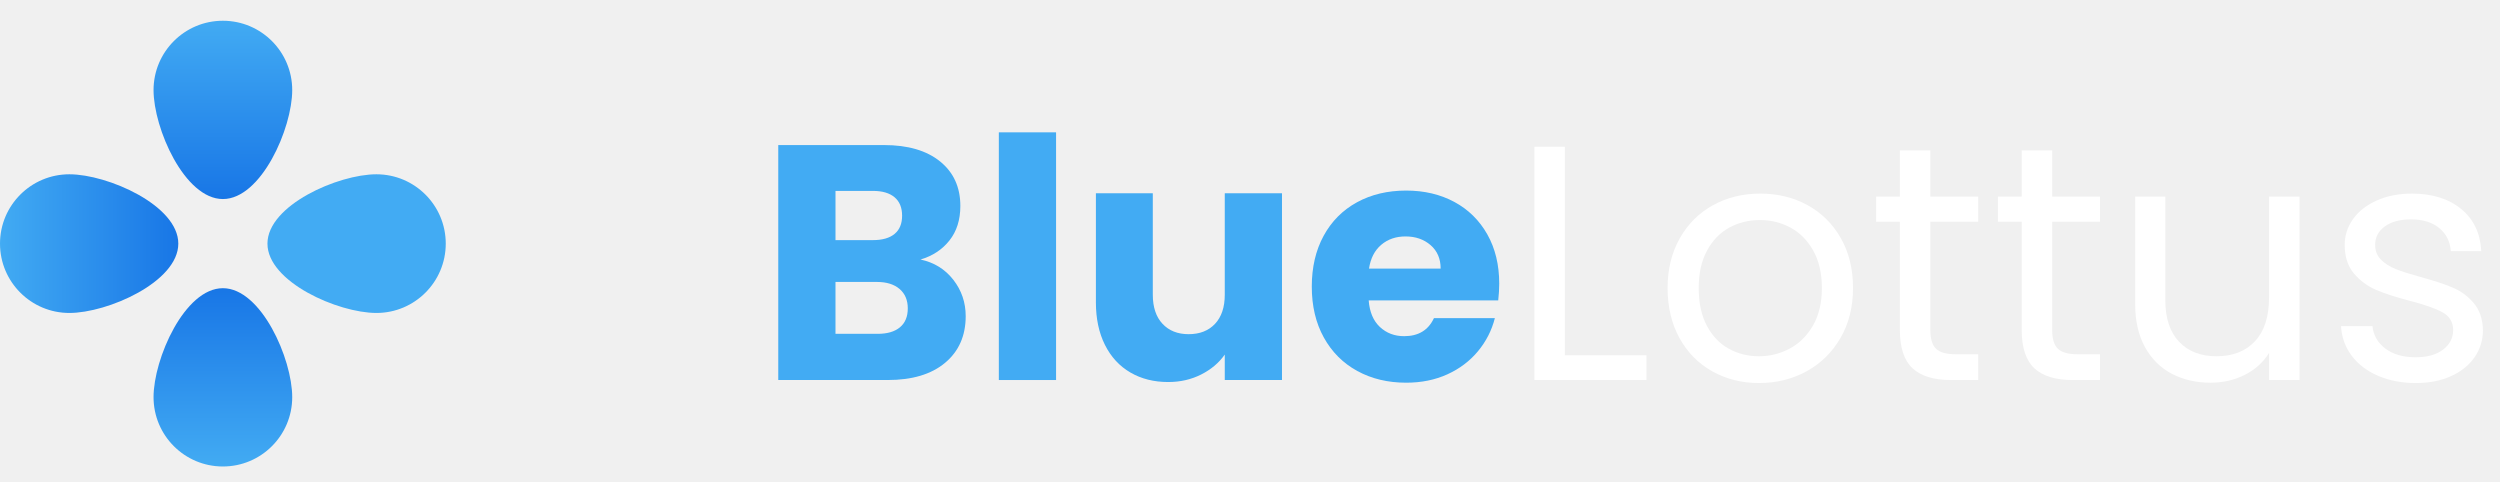
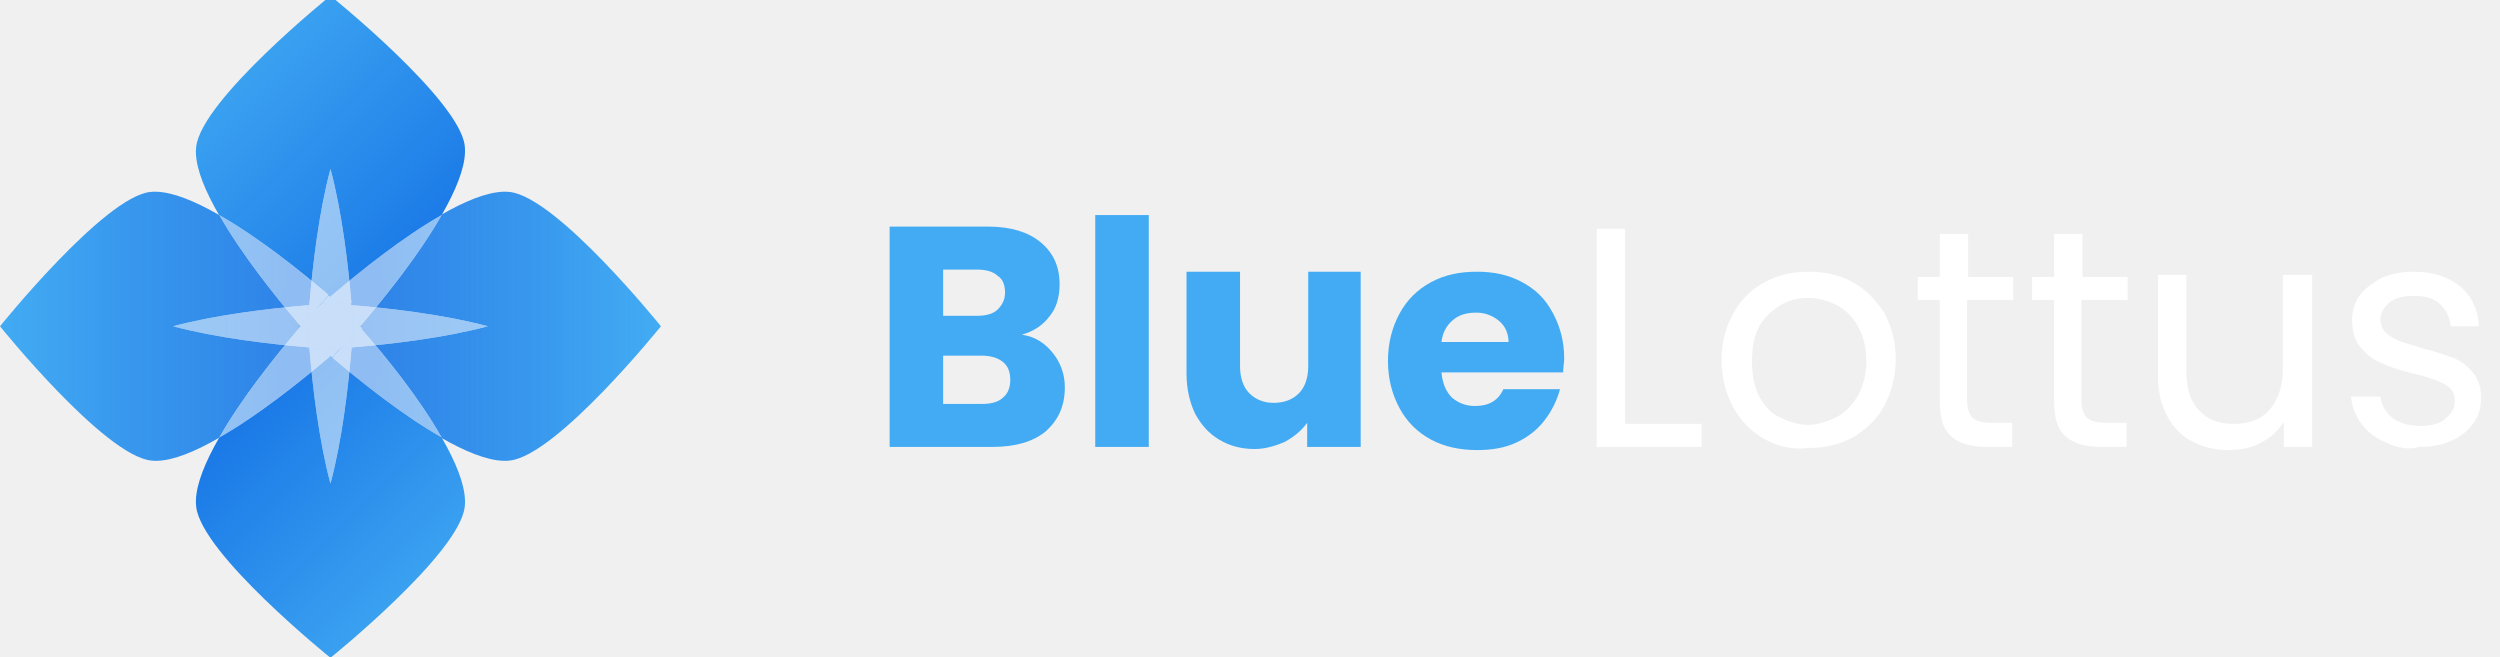
- <svg xmlns="http://www.w3.org/2000/svg" version="1.1" id="Layer_1" x="0px" y="0px" viewBox="0 0 325 62.588" style="enable-background:new 0 0 325 62.588;" xml:space="preserve">
+ <svg xmlns="http://www.w3.org/2000/svg" version="1.1" id="Layer_1" x="0px" y="0px" viewBox="0 0 238.3 62.6" style="enable-background:new 0 0 238.3 62.6;" xml:space="preserve">
  <style type="text/css">
- 	.st0{fill:url(#SVGID_1_);}
- 	.st1{fill:#42ABF3;}
- 	.st2{fill:url(#SVGID_2_);}
- 	.st3{fill:url(#SVGID_3_);}
- 	.st4{fill:#FFFFFF;}
+ 	.st0{fill:#42ABF3;}
+ 	.st1{fill:#FFFFFF;}
+ 	.st2{fill:url(#SVGID_1_);}
+ 	.st3{fill:url(#SVGID_2_);}
+ 	.st4{fill:url(#SVGID_3_);}
+ 	.st5{fill:url(#SVGID_4_);}
+ 	.st6{opacity:0.51;}
</style>
-   <linearGradient id="SVGID_1_" gradientUnits="userSpaceOnUse" x1="0" y1="31.671" x2="23.18" y2="31.671">
+   <g>
+     <path class="st0" d="M100.4,33.7c0.7,0.9,1.1,2,1.1,3.2c0,1.8-0.6,3.1-1.8,4.2c-1.2,1-2.9,1.5-5.1,1.5h-9.8v-21h9.4   c2.1,0,3.8,0.5,5,1.5c1.2,1,1.8,2.3,1.8,4c0,1.2-0.3,2.3-1,3.1c-0.6,0.8-1.5,1.4-2.6,1.7C98.7,32.1,99.6,32.7,100.4,33.7z    M89.9,30.1h3.3c0.8,0,1.5-0.2,1.9-0.6c0.4-0.4,0.7-0.9,0.7-1.6c0-0.7-0.2-1.3-0.7-1.6c-0.4-0.4-1.1-0.6-1.9-0.6h-3.3V30.1z    M95.6,37.9c0.5-0.4,0.7-1,0.7-1.7c0-0.7-0.2-1.3-0.7-1.7c-0.5-0.4-1.2-0.6-2-0.6h-3.7v4.6h3.8C94.5,38.5,95.2,38.3,95.6,37.9z" />
+     <path class="st0" d="M109.5,20.5v22.1h-5.1V20.5H109.5z" />
+     <path class="st0" d="M129.7,25.9v16.7h-5.1v-2.3c-0.5,0.7-1.2,1.3-2.1,1.8c-0.9,0.4-1.9,0.7-2.9,0.7c-1.3,0-2.4-0.3-3.4-0.9   s-1.7-1.4-2.3-2.5c-0.5-1.1-0.8-2.3-0.8-3.8v-9.7h5.1v9c0,1.1,0.3,2,0.9,2.6c0.6,0.6,1.4,0.9,2.3,0.9c1,0,1.8-0.3,2.4-0.9   c0.6-0.6,0.9-1.5,0.9-2.6v-9H129.7z" />
+     <path class="st0" d="M149,35.5h-11.6c0.1,1,0.4,1.8,1,2.4c0.6,0.5,1.3,0.8,2.2,0.8c1.3,0,2.2-0.5,2.7-1.6h5.4   c-0.3,1.1-0.8,2.1-1.5,3c-0.7,0.9-1.6,1.6-2.7,2.1c-1.1,0.5-2.3,0.7-3.7,0.7c-1.6,0-3.1-0.3-4.4-1c-1.3-0.7-2.3-1.7-3-3   s-1.1-2.8-1.1-4.5s0.4-3.2,1.1-4.5c0.7-1.3,1.7-2.3,3-3c1.3-0.7,2.7-1,4.4-1c1.6,0,3,0.3,4.3,1c1.3,0.7,2.2,1.6,2.9,2.9   s1.1,2.7,1.1,4.4C149.1,34.5,149,35,149,35.5z M143.8,32.7c0-0.9-0.3-1.6-0.9-2.1c-0.6-0.5-1.3-0.8-2.2-0.8c-0.9,0-1.6,0.2-2.2,0.7   c-0.6,0.5-1,1.2-1.1,2.1H143.8z" />
+     <path class="st1" d="M154.9,40.4h7.3v2.2h-10V21.8h2.7V40.4z" />
+     <path class="st1" d="M168.1,41.8c-1.2-0.7-2.2-1.7-2.9-3c-0.7-1.3-1.1-2.8-1.1-4.5c0-1.7,0.4-3.1,1.1-4.4s1.7-2.3,3-3   c1.3-0.7,2.7-1,4.2-1s3,0.3,4.2,1c1.3,0.7,2.2,1.7,3,2.9c0.7,1.3,1.1,2.8,1.1,4.4s-0.4,3.2-1.1,4.5c-0.7,1.3-1.8,2.3-3,3   c-1.3,0.7-2.7,1-4.2,1C170.7,42.9,169.3,42.5,168.1,41.8z M175,39.8c0.9-0.5,1.5-1.1,2.1-2.1c0.5-0.9,0.8-2,0.8-3.3   s-0.3-2.4-0.8-3.3c-0.5-0.9-1.2-1.6-2-2s-1.7-0.7-2.7-0.7c-1,0-1.9,0.2-2.7,0.7s-1.5,1.1-2,2c-0.5,0.9-0.7,2-0.7,3.3   c0,1.3,0.2,2.5,0.7,3.4s1.1,1.6,2,2c0.8,0.4,1.7,0.7,2.7,0.7C173.2,40.5,174.1,40.2,175,39.8z" />
+     <path class="st1" d="M187.5,28.5v9.6c0,0.8,0.2,1.4,0.5,1.7c0.3,0.3,0.9,0.5,1.8,0.5h2v2.3h-2.4c-1.5,0-2.6-0.3-3.4-1   c-0.8-0.7-1.1-1.8-1.1-3.4v-9.6h-2.1v-2.2h2.1v-4.1h2.7v4.1h4.3v2.2H187.5z" />
+     <path class="st1" d="M198.4,28.5v9.6c0,0.8,0.2,1.4,0.5,1.7c0.3,0.3,0.9,0.5,1.8,0.5h2v2.3h-2.4c-1.5,0-2.6-0.3-3.4-1   c-0.8-0.7-1.1-1.8-1.1-3.4v-9.6h-2.1v-2.2h2.1v-4.1h2.7v4.1h4.3v2.2H198.4z" />
+     <path class="st1" d="M220.4,26.2v16.4h-2.7v-2.4c-0.5,0.8-1.2,1.5-2.2,2c-0.9,0.5-1.9,0.7-3.1,0.7c-1.3,0-2.4-0.3-3.4-0.8   c-1-0.5-1.8-1.3-2.4-2.4c-0.6-1.1-0.9-2.3-0.9-3.9v-9.6h2.7v9.2c0,1.6,0.4,2.9,1.2,3.7c0.8,0.9,1.9,1.3,3.3,1.3   c1.5,0,2.6-0.4,3.4-1.3c0.8-0.9,1.3-2.2,1.3-3.9v-9H220.4z" />
+     <path class="st1" d="M227.5,42.2c-1-0.4-1.8-1-2.4-1.8s-0.9-1.6-1-2.6h2.8c0.1,0.8,0.5,1.5,1.1,2s1.6,0.8,2.7,0.8   c1,0,1.9-0.2,2.4-0.7c0.6-0.5,0.9-1,0.9-1.7c0-0.7-0.3-1.2-1-1.6c-0.6-0.3-1.6-0.7-3-1c-1.2-0.3-2.2-0.6-3-1   c-0.8-0.3-1.4-0.8-2-1.5c-0.5-0.6-0.8-1.5-0.8-2.6c0-0.8,0.2-1.6,0.7-2.3c0.5-0.7,1.2-1.2,2.1-1.7c0.9-0.4,2-0.6,3.1-0.6   c1.8,0,3.3,0.5,4.4,1.4c1.1,0.9,1.7,2.2,1.8,3.8h-2.7c-0.1-0.9-0.4-1.5-1-2.1s-1.5-0.8-2.5-0.8c-1,0-1.8,0.2-2.3,0.6   s-0.9,1-0.9,1.6c0,0.5,0.2,1,0.5,1.3c0.3,0.3,0.8,0.6,1.3,0.8c0.5,0.2,1.3,0.4,2.2,0.7c1.2,0.3,2.1,0.6,2.9,0.9s1.4,0.8,1.9,1.4   c0.5,0.6,0.8,1.4,0.8,2.4c0,0.9-0.2,1.7-0.7,2.4c-0.5,0.7-1.2,1.3-2.1,1.7c-0.9,0.4-1.9,0.6-3.1,0.6   C229.6,42.9,228.5,42.7,227.5,42.2z" />
+   </g>
+   <linearGradient id="SVGID_1_" gradientUnits="userSpaceOnUse" x1="44.361" y1="58.664" x2="23.024" y2="37.327" gradientTransform="matrix(1 0 0 1 4.378979e-02 -0.1057)">
    <stop offset="0" style="stop-color:#42ABF3" />
    <stop offset="1" style="stop-color:#1876E6" />
  </linearGradient>
-   <path class="st0" d="M23.18,31.671c0,4.978-9.187,9.014-14.165,9.014S0,36.649,0,31.671  s4.036-9.014,9.014-9.014S23.18,26.692,23.18,31.671z" />
-   <path class="st1" d="M34.769,31.671c0,4.978,9.187,9.014,14.165,9.014  s9.014-4.036,9.014-9.014s-4.036-9.014-9.014-9.014S34.769,26.692,34.769,31.671z" />
-   <linearGradient id="SVGID_2_" gradientUnits="userSpaceOnUse" x1="-226.863" y1="-1000.416" x2="-203.683" y2="-1000.416" gradientTransform="matrix(0 1 -1 0 -971.4412 229.5588)">
+   <path class="st2" d="M31.5,28c0,0-13.5,14.3-12.8,20.3c0.5,4.5,12.8,14.4,12.8,14.4s12.3-9.9,12.8-14.4C45,42.3,31.5,28,31.5,28z" />
+   <linearGradient id="SVGID_2_" gradientUnits="userSpaceOnUse" x1="18.175" y1="3.402" x2="40.928" y2="26.155" gradientTransform="matrix(1 0 0 1 4.378979e-02 -0.1057)">
    <stop offset="0" style="stop-color:#42ABF3" />
    <stop offset="1" style="stop-color:#1876E6" />
  </linearGradient>
-   <path class="st2" d="M28.975,25.876c-4.978,0-9.014-9.187-9.014-14.165  s4.036-9.014,9.014-9.014s9.014,4.036,9.014,9.014S33.953,25.876,28.975,25.876z" />
-   <linearGradient id="SVGID_3_" gradientUnits="userSpaceOnUse" x1="-1015.086" y1="-1000.416" x2="-991.907" y2="-1000.416" gradientTransform="matrix(4.489700e-11 -1 -1 -4.489700e-11 -971.4412 -954.4412)">
+   <path class="st3" d="M31.5,34.2c0,0,13.5-14.3,12.8-20.3C43.8,9.5,31.5-0.4,31.5-0.4S19.2,9.5,18.7,14C18,19.9,31.5,34.2,31.5,34.2z  " />
+   <linearGradient id="SVGID_3_" gradientUnits="userSpaceOnUse" x1="-4.378979e-02" y1="31.208" x2="28.337" y2="31.208" gradientTransform="matrix(1 0 0 1 4.378979e-02 -0.1057)">
    <stop offset="0" style="stop-color:#42ABF3" />
-     <stop offset="1" style="stop-color:#1876E6" />
+     <stop offset="1" style="stop-color:#1876E6;stop-opacity:0.9" />
  </linearGradient>
-   <path class="st3" d="M28.975,37.465c-4.978,0-9.014,9.187-9.014,14.165  s4.036,9.014,9.014,9.014s9.014-4.036,9.014-9.014S33.953,37.465,28.975,37.465z" />
-   <g>
-     <path class="st1" d="M123.931,36.371c1.073,1.378,1.61,2.952,1.61,4.722   c0,2.553-0.892,4.576-2.676,6.069c-1.784,1.495-4.271,2.241-7.462,2.241h-14.229   V18.858h13.75c3.104,0,5.533,0.711,7.289,2.132   c1.754,1.421,2.632,3.35,2.632,5.787c0,1.799-0.472,3.292-1.414,4.481   c-0.943,1.19-2.197,2.017-3.764,2.48   C121.436,34.116,122.857,34.994,123.931,36.371z M108.614,31.215h4.873   c1.219,0,2.154-0.268,2.807-0.805c0.653-0.537,0.979-1.327,0.979-2.372   s-0.326-1.842-0.979-2.393c-0.653-0.551-1.588-0.827-2.807-0.827h-4.873V31.215z    M116.99,42.55c0.681-0.565,1.022-1.385,1.022-2.458s-0.355-1.915-1.066-2.524   c-0.711-0.609-1.69-0.914-2.937-0.914h-5.396v6.744h5.482   C115.344,43.399,116.308,43.116,116.99,42.55z" />
-     <path class="st1" d="M137.289,17.204v32.199h-7.441V17.204H137.289z" />
-     <path class="st1" d="M166.659,25.123v24.28H159.219v-3.307   c-0.754,1.073-1.777,1.936-3.067,2.589c-1.291,0.652-2.72,0.979-4.286,0.979   c-1.857,0-3.496-0.413-4.917-1.24c-1.421-0.826-2.523-2.022-3.307-3.589   c-0.783-1.567-1.175-3.409-1.175-5.526V25.123h7.397v13.185   c0,1.625,0.42,2.887,1.262,3.785c0.841,0.9,1.973,1.35,3.394,1.35   c1.45,0,2.596-0.449,3.438-1.35c0.841-0.898,1.262-2.16,1.262-3.785V25.123   H166.659z" />
-     <path class="st1" d="M194.769,39.048h-16.84c0.116,1.508,0.602,2.662,1.458,3.459   c0.855,0.798,1.907,1.196,3.154,1.196c1.856,0,3.147-0.783,3.873-2.35h7.919   c-0.406,1.596-1.139,3.031-2.197,4.308c-1.06,1.277-2.387,2.277-3.981,3.003   c-1.596,0.725-3.38,1.087-5.352,1.087c-2.379,0-4.497-0.507-6.354-1.522   c-1.856-1.015-3.307-2.465-4.351-4.352c-1.045-1.885-1.566-4.09-1.566-6.614   c0-2.523,0.515-4.728,1.544-6.614c1.029-1.885,2.473-3.335,4.33-4.352   c1.855-1.015,3.988-1.523,6.396-1.523c2.35,0,4.438,0.494,6.266,1.479   c1.827,0.987,3.256,2.394,4.286,4.221c1.029,1.828,1.545,3.96,1.545,6.396   C194.899,37.568,194.855,38.294,194.769,39.048z M187.284,34.914   c0-1.276-0.436-2.291-1.306-3.046c-0.87-0.754-1.958-1.131-3.263-1.131   c-1.248,0-2.3,0.363-3.155,1.088c-0.855,0.726-1.386,1.755-1.588,3.089H187.284   z" />
-     <path class="st4" d="M203.428,46.184h10.616v3.22h-14.576v-30.328h3.96V46.184z" />
-     <path class="st4" d="M222.595,48.273c-1.812-1.016-3.234-2.459-4.264-4.33   c-1.03-1.871-1.545-4.039-1.545-6.505c0-2.437,0.529-4.591,1.588-6.462   s2.502-3.307,4.33-4.308c1.827-1.001,3.872-1.501,6.135-1.501   s4.308,0.5,6.136,1.501c1.827,1.001,3.271,2.43,4.329,4.286   s1.589,4.018,1.589,6.483c0,2.466-0.544,4.634-1.632,6.505   s-2.561,3.314-4.417,4.33s-3.916,1.522-6.179,1.522   C226.431,49.795,224.407,49.288,222.595,48.273z M232.668,45.314   c1.247-0.667,2.256-1.668,3.024-3.003c0.769-1.334,1.153-2.959,1.153-4.873   c0-1.915-0.378-3.539-1.132-4.874c-0.755-1.334-1.74-2.328-2.959-2.98   c-1.218-0.653-2.538-0.979-3.959-0.979c-1.451,0-2.778,0.326-3.981,0.979   c-1.204,0.652-2.169,1.646-2.894,2.98c-0.726,1.334-1.088,2.959-1.088,4.874   c0,1.943,0.354,3.583,1.065,4.917s1.661,2.328,2.851,2.98   s2.494,0.979,3.916,0.979C230.086,46.314,231.421,45.981,232.668,45.314z" />
-     <path class="st4" d="M250.943,28.822v14.054c0,1.161,0.246,1.98,0.739,2.459   S253.031,46.053,254.25,46.053h2.915v3.351h-3.567c-2.205,0-3.858-0.507-4.961-1.522   s-1.653-2.684-1.653-5.005V28.822h-3.09v-3.263h3.09v-6.005h3.96v6.005h6.222   v3.263H250.943z" />
-     <path class="st4" d="M266.782,28.822v14.054c0,1.161,0.246,1.98,0.739,2.459   s1.349,0.718,2.567,0.718h2.915v3.351h-3.567c-2.205,0-3.858-0.507-4.961-1.522   s-1.653-2.684-1.653-5.005V28.822h-3.09v-3.263h3.09v-6.005h3.96v6.005h6.222   v3.263H266.782z" />
-     <path class="st4" d="M298.938,25.559v23.845h-3.96v-3.524   c-0.755,1.218-1.806,2.169-3.154,2.85c-1.35,0.682-2.836,1.022-4.461,1.022   c-1.856,0-3.524-0.384-5.004-1.152s-2.647-1.922-3.502-3.46   c-0.856-1.537-1.284-3.408-1.284-5.612V25.559h3.916v13.445   c0,2.35,0.595,4.155,1.784,5.417s2.813,1.893,4.873,1.893   c2.117,0,3.786-0.652,5.005-1.958c1.218-1.305,1.827-3.205,1.827-5.7v-13.097   H298.938z" />
-     <path class="st4" d="M309.163,48.86c-1.451-0.623-2.597-1.494-3.438-2.61   c-0.842-1.117-1.306-2.4-1.393-3.852h4.091   c0.115,1.19,0.674,2.162,1.675,2.916s2.312,1.131,3.938,1.131   c1.509,0,2.698-0.333,3.568-1.001c0.87-0.667,1.306-1.508,1.306-2.523   c0-1.044-0.465-1.82-1.393-2.328c-0.929-0.507-2.364-1.008-4.308-1.501   c-1.77-0.464-3.213-0.936-4.33-1.414c-1.116-0.479-2.074-1.189-2.871-2.132   c-0.799-0.942-1.197-2.182-1.197-3.72c0-1.218,0.362-2.335,1.088-3.351   c0.725-1.015,1.755-1.82,3.09-2.415c1.334-0.594,2.856-0.892,4.568-0.892   c2.64,0,4.771,0.667,6.396,2.001c1.624,1.334,2.495,3.162,2.611,5.482h-3.96   c-0.087-1.247-0.588-2.248-1.501-3.002c-0.914-0.754-2.14-1.131-3.677-1.131   c-1.422,0-2.554,0.305-3.395,0.914c-0.842,0.609-1.262,1.407-1.262,2.393   c0,0.783,0.254,1.429,0.762,1.937c0.507,0.508,1.146,0.914,1.914,1.218   s1.835,0.646,3.198,1.022c1.712,0.464,3.104,0.921,4.178,1.371   c1.072,0.45,1.994,1.125,2.763,2.023c0.769,0.899,1.167,2.074,1.196,3.524   c0,1.306-0.362,2.48-1.088,3.524c-0.725,1.044-1.748,1.864-3.067,2.459   c-1.32,0.594-2.836,0.892-4.547,0.892   C312.253,49.795,310.613,49.483,309.163,48.86z" />
+   <path class="st4" d="M34.6,31.1c0,0-14.3-13.5-20.3-12.8C9.9,18.8,0,31.1,0,31.1s9.9,12.3,14.4,12.8C20.3,44.6,34.6,31.1,34.6,31.1z  " />
+   <linearGradient id="SVGID_4_" gradientUnits="userSpaceOnUse" x1="62.567" y1="31.208" x2="34.702" y2="31.208" gradientTransform="matrix(1 0 0 1 4.378979e-02 -0.1057)">
+     <stop offset="0" style="stop-color:#42ABF3" />
+     <stop offset="1" style="stop-color:#1876E6;stop-opacity:0.9" />
+   </linearGradient>
+   <path class="st5" d="M28.3,31.1c0,0,14.3,13.5,20.3,12.8C53.1,43.4,63,31.1,63,31.1s-9.9-12.3-14.4-12.8  C42.6,17.6,28.3,31.1,28.3,31.1z" />
+   <g class="st6">
+     <path class="st1" d="M30,32.6c-0.7-0.6-1.2-1.1-1.5-1.3C26.2,34,23,38,20.9,41.7c3.7-2.1,7.7-5.3,10.4-7.6   C31.1,33.8,30.6,33.3,30,32.6z" />
+     <path class="st1" d="M30,32.6c-0.7-0.6-1.2-1.1-1.5-1.3C26.2,34,23,38,20.9,41.7c3.7-2.1,7.7-5.3,10.4-7.6   C31.1,33.8,30.6,33.3,30,32.6z" />
+     <path class="st1" d="M30,29.6c0.6-0.7,1.1-1.2,1.3-1.5c-2.7-2.3-6.7-5.5-10.4-7.6c2.1,3.7,5.3,7.7,7.6,10.4   C28.8,30.7,29.3,30.2,30,29.6z" />
+     <path class="st1" d="M30,29.6c0.6-0.7,1.1-1.2,1.3-1.5c-2.7-2.3-6.7-5.5-10.4-7.6c2.1,3.7,5.3,7.7,7.6,10.4   C28.8,30.7,29.3,30.2,30,29.6z" />
+     <path class="st1" d="M31.3,28.2c-0.2,0.3-0.7,0.8-1.3,1.5c0.4-0.4,0.9-0.8,1.5-1.3C31.4,28.3,31.4,28.2,31.3,28.2z" />
+     <path class="st1" d="M31.3,28.2c-0.2,0.3-0.7,0.8-1.3,1.5c0.4-0.4,0.9-0.8,1.5-1.3C31.4,28.3,31.4,28.2,31.3,28.2z" />
+     <path class="st1" d="M31.3,28.2c-0.2,0.3-0.7,0.8-1.3,1.5c0.4-0.4,0.9-0.8,1.5-1.3C31.4,28.3,31.4,28.2,31.3,28.2z" />
+     <path class="st1" d="M30,32.6c0.6,0.7,1.1,1.2,1.3,1.5c0.1-0.1,0.1-0.1,0.2-0.2C30.9,33.4,30.4,33,30,32.6z" />
+     <path class="st1" d="M30,32.6c0.6,0.7,1.1,1.2,1.3,1.5c0.1-0.1,0.1-0.1,0.2-0.2C30.9,33.4,30.4,33,30,32.6z" />
+     <path class="st1" d="M30,32.6c0.6,0.7,1.1,1.2,1.3,1.5c0.1-0.1,0.1-0.1,0.2-0.2C30.9,33.4,30.4,33,30,32.6z" />
+     <path class="st1" d="M33,32.6c-0.6,0.7-1.1,1.2-1.3,1.5c2.7,2.3,6.7,5.5,10.4,7.6C40,38,36.8,34,34.4,31.3   C34.2,31.5,33.7,32,33,32.6z" />
+     <path class="st1" d="M33,32.6c-0.6,0.7-1.1,1.2-1.3,1.5c2.7,2.3,6.7,5.5,10.4,7.6C40,38,36.8,34,34.4,31.3   C34.2,31.5,33.7,32,33,32.6z" />
+     <path class="st1" d="M33,29.6c0.7,0.6,1.2,1.1,1.5,1.3c2.3-2.7,5.5-6.7,7.6-10.4c-3.7,2.1-7.7,5.3-10.4,7.6   C31.9,28.4,32.4,28.9,33,29.6z" />
+     <path class="st1" d="M33,29.6c0.7,0.6,1.2,1.1,1.5,1.3c2.3-2.7,5.5-6.7,7.6-10.4c-3.7,2.1-7.7,5.3-10.4,7.6   C31.9,28.4,32.4,28.9,33,29.6z" />
+     <path class="st1" d="M31.7,34c0.2-0.3,0.7-0.8,1.3-1.5c-0.4,0.4-0.9,0.8-1.5,1.3C31.5,33.9,31.6,34,31.7,34z" />
+     <path class="st1" d="M31.7,34c0.2-0.3,0.7-0.8,1.3-1.5c-0.4,0.4-0.9,0.8-1.5,1.3C31.5,33.9,31.6,34,31.7,34z" />
+     <path class="st1" d="M31.7,34c0.2-0.3,0.7-0.8,1.3-1.5c-0.4,0.4-0.9,0.8-1.5,1.3C31.5,33.9,31.6,34,31.7,34z" />
+     <path class="st1" d="M33,29.6c-0.6-0.7-1.1-1.2-1.3-1.5c-0.1,0.1-0.1,0.1-0.2,0.2C32,28.8,32.5,29.2,33,29.6z" />
+     <path class="st1" d="M33,29.6c-0.6-0.7-1.1-1.2-1.3-1.5c-0.1,0.1-0.1,0.1-0.2,0.2C32,28.8,32.5,29.2,33,29.6z" />
+     <path class="st1" d="M33,29.6c-0.6-0.7-1.1-1.2-1.3-1.5c-0.1,0.1-0.1,0.1-0.2,0.2C32,28.8,32.5,29.2,33,29.6z" />
+     <path class="st1" d="M33,32.6c0.7-0.6,1.2-1.1,1.5-1.3c-0.1-0.1-0.1-0.1-0.2-0.2C33.8,31.7,33.4,32.2,33,32.6z" />
+     <path class="st1" d="M33,32.6c0.7-0.6,1.2-1.1,1.5-1.3c-0.1-0.1-0.1-0.1-0.2-0.2C33.8,31.7,33.4,32.2,33,32.6z" />
+     <path class="st1" d="M33,32.6c0.7-0.6,1.2-1.1,1.5-1.3c-0.1-0.1-0.1-0.1-0.2-0.2C33.8,31.7,33.4,32.2,33,32.6z" />
+     <path class="st1" d="M28.5,31.3c0.3,0.2,0.8,0.7,1.5,1.3c-0.4-0.4-0.8-0.9-1.3-1.5C28.6,31.2,28.6,31.2,28.5,31.3z" />
+     <path class="st1" d="M28.5,31.3c0.3,0.2,0.8,0.7,1.5,1.3c-0.4-0.4-0.8-0.9-1.3-1.5C28.6,31.2,28.6,31.2,28.5,31.3z" />
+     <path class="st1" d="M28.5,31.3c0.3,0.2,0.8,0.7,1.5,1.3c-0.4-0.4-0.8-0.9-1.3-1.5C28.6,31.2,28.6,31.2,28.5,31.3z" />
+     <path class="st1" d="M30,29.6c-0.7,0.6-1.2,1.1-1.5,1.3c0.1,0.1,0.1,0.1,0.2,0.2C29.2,30.5,29.6,30,30,29.6z" />
+     <path class="st1" d="M30,29.6c-0.7,0.6-1.2,1.1-1.5,1.3c0.1,0.1,0.1,0.1,0.2,0.2C29.2,30.5,29.6,30,30,29.6z" />
+     <path class="st1" d="M30,29.6c-0.7,0.6-1.2,1.1-1.5,1.3c0.1,0.1,0.1,0.1,0.2,0.2C29.2,30.5,29.6,30,30,29.6z" />
+     <path class="st1" d="M34.3,31.1c0.1-0.1,0.1-0.1,0.2-0.2c-0.3-0.2-0.8-0.7-1.5-1.3C33.4,30,33.8,30.5,34.3,31.1z" />
+     <path class="st1" d="M34.3,31.1c0.1-0.1,0.1-0.1,0.2-0.2c-0.3-0.2-0.8-0.7-1.5-1.3C33.4,30,33.8,30.5,34.3,31.1z" />
+     <path class="st1" d="M34.3,31.1c0.1-0.1,0.1-0.1,0.2-0.2c-0.3-0.2-0.8-0.7-1.5-1.3C33.4,30,33.8,30.5,34.3,31.1z" />
+     <path class="st1" d="M33,29.6c-0.4-0.4-0.9-0.8-1.5-1.3c-0.6,0.5-1.1,0.9-1.5,1.3c-0.4,0.4-0.8,0.9-1.3,1.5   c0.5,0.6,0.9,1.1,1.3,1.5c0.4,0.4,0.9,0.8,1.5,1.3c0.6-0.5,1.1-0.9,1.5-1.3c0.4-0.4,0.8-0.9,1.3-1.5C33.8,30.5,33.4,30,33,29.6z" />
+     <path class="st1" d="M33,29.6c-0.4-0.4-0.9-0.8-1.5-1.3c-0.6,0.5-1.1,0.9-1.5,1.3c-0.4,0.4-0.8,0.9-1.3,1.5   c0.5,0.6,0.9,1.1,1.3,1.5c0.4,0.4,0.9,0.8,1.5,1.3c0.6-0.5,1.1-0.9,1.5-1.3c0.4-0.4,0.8-0.9,1.3-1.5C33.8,30.5,33.4,30,33,29.6z" />
+     <path class="st1" d="M33,29.6c-0.4-0.4-0.9-0.8-1.5-1.3c-0.6,0.5-1.1,0.9-1.5,1.3c-0.4,0.4-0.8,0.9-1.3,1.5   c0.5,0.6,0.9,1.1,1.3,1.5c0.4,0.4,0.9,0.8,1.5,1.3c0.6-0.5,1.1-0.9,1.5-1.3c0.4-0.4,0.8-0.9,1.3-1.5C33.8,30.5,33.4,30,33,29.6z" />
+     <path class="st1" d="M33,29.6c-0.4-0.4-0.9-0.8-1.5-1.3c-0.6,0.5-1.1,0.9-1.5,1.3c-0.4,0.4-0.8,0.9-1.3,1.5   c0.5,0.6,0.9,1.1,1.3,1.5c0.4,0.4,0.9,0.8,1.5,1.3c0.6-0.5,1.1-0.9,1.5-1.3c0.4-0.4,0.8-0.9,1.3-1.5C33.8,30.5,33.4,30,33,29.6z" />
+   </g>
+   <g class="st6">
+     <path class="st1" d="M29.4,31.1c-0.1-0.9-0.1-1.6-0.1-2c-3.6,0.3-8.7,0.9-12.8,2c4.1,1.1,9.2,1.7,12.8,2   C29.3,32.7,29.3,32,29.4,31.1z" />
+     <path class="st1" d="M29.4,31.1c-0.1-0.9-0.1-1.6-0.1-2c-3.6,0.3-8.7,0.9-12.8,2c4.1,1.1,9.2,1.7,12.8,2   C29.3,32.7,29.3,32,29.4,31.1z" />
+     <path class="st1" d="M31.5,29c0.9-0.1,1.6-0.1,2-0.1c-0.3-3.6-0.9-8.7-2-12.8c-1.1,4.1-1.7,9.2-2,12.8C29.9,28.9,30.6,28.9,31.5,29   z" />
+     <path class="st1" d="M31.5,29c0.9-0.1,1.6-0.1,2-0.1c-0.3-3.6-0.9-8.7-2-12.8c-1.1,4.1-1.7,9.2-2,12.8C29.9,28.9,30.6,28.9,31.5,29   z" />
+     <path class="st1" d="M33.4,28.9c-0.3,0-1,0-2,0.1c0.6,0,1.2,0.1,2,0.1C33.5,29,33.5,29,33.4,28.9z" />
+     <path class="st1" d="M33.4,28.9c-0.3,0-1,0-2,0.1c0.6,0,1.2,0.1,2,0.1C33.5,29,33.5,29,33.4,28.9z" />
+     <path class="st1" d="M33.4,28.9c-0.3,0-1,0-2,0.1c0.6,0,1.2,0.1,2,0.1C33.5,29,33.5,29,33.4,28.9z" />
+     <path class="st1" d="M29.4,31.1c-0.1,0.9-0.1,1.6-0.1,2c0.1,0,0.2,0,0.2,0C29.5,32.3,29.4,31.7,29.4,31.1z" />
+     <path class="st1" d="M29.4,31.1c-0.1,0.9-0.1,1.6-0.1,2c0.1,0,0.2,0,0.2,0C29.5,32.3,29.4,31.7,29.4,31.1z" />
+     <path class="st1" d="M29.4,31.1c-0.1,0.9-0.1,1.6-0.1,2c0.1,0,0.2,0,0.2,0C29.5,32.3,29.4,31.7,29.4,31.1z" />
+     <path class="st1" d="M31.5,33.2c-0.9,0.1-1.6,0.1-2,0.1c0.3,3.6,0.9,8.7,2,12.8c1.1-4.1,1.7-9.2,2-12.8   C33.1,33.3,32.4,33.3,31.5,33.2z" />
+     <path class="st1" d="M31.5,33.2c-0.9,0.1-1.6,0.1-2,0.1c0.3,3.6,0.9,8.7,2,12.8c1.1-4.1,1.7-9.2,2-12.8   C33.1,33.3,32.4,33.3,31.5,33.2z" />
+     <path class="st1" d="M33.6,31.1c0.1,0.9,0.1,1.6,0.1,2c3.6-0.3,8.7-0.9,12.8-2c-4.1-1.1-9.2-1.7-12.8-2   C33.7,29.5,33.7,30.2,33.6,31.1z" />
+     <path class="st1" d="M33.6,31.1c0.1,0.9,0.1,1.6,0.1,2c3.6-0.3,8.7-0.9,12.8-2c-4.1-1.1-9.2-1.7-12.8-2   C33.7,29.5,33.7,30.2,33.6,31.1z" />
+     <path class="st1" d="M29.5,33.3c0.3,0,1,0,2-0.1c-0.6,0-1.2-0.1-2-0.1C29.5,33.2,29.5,33.2,29.5,33.3z" />
+     <path class="st1" d="M29.5,33.3c0.3,0,1,0,2-0.1c-0.6,0-1.2-0.1-2-0.1C29.5,33.2,29.5,33.2,29.5,33.3z" />
+     <path class="st1" d="M29.5,33.3c0.3,0,1,0,2-0.1c-0.6,0-1.2-0.1-2-0.1C29.5,33.2,29.5,33.2,29.5,33.3z" />
+     <path class="st1" d="M33.6,31.1c0.1-0.9,0.1-1.6,0.1-2c-0.1,0-0.2,0-0.2,0C33.5,29.9,33.6,30.5,33.6,31.1z" />
+     <path class="st1" d="M33.6,31.1c0.1-0.9,0.1-1.6,0.1-2c-0.1,0-0.2,0-0.2,0C33.5,29.9,33.6,30.5,33.6,31.1z" />
+     <path class="st1" d="M33.6,31.1c0.1-0.9,0.1-1.6,0.1-2c-0.1,0-0.2,0-0.2,0C33.5,29.9,33.6,30.5,33.6,31.1z" />
+     <path class="st1" d="M31.5,33.2c0.9,0.1,1.6,0.1,2,0.1c0-0.1,0-0.2,0-0.2C32.7,33.1,32.1,33.2,31.5,33.2z" />
+     <path class="st1" d="M31.5,33.2c0.9,0.1,1.6,0.1,2,0.1c0-0.1,0-0.2,0-0.2C32.7,33.1,32.1,33.2,31.5,33.2z" />
+     <path class="st1" d="M31.5,33.2c0.9,0.1,1.6,0.1,2,0.1c0-0.1,0-0.2,0-0.2C32.7,33.1,32.1,33.2,31.5,33.2z" />
+     <path class="st1" d="M29.3,29.1c0,0.3,0,1,0.1,2c0-0.6,0.1-1.2,0.1-2C29.4,29.1,29.4,29.1,29.3,29.1z" />
+     <path class="st1" d="M29.3,29.1c0,0.3,0,1,0.1,2c0-0.6,0.1-1.2,0.1-2C29.4,29.1,29.4,29.1,29.3,29.1z" />
+     <path class="st1" d="M29.3,29.1c0,0.3,0,1,0.1,2c0-0.6,0.1-1.2,0.1-2C29.4,29.1,29.4,29.1,29.3,29.1z" />
+     <path class="st1" d="M31.5,29c-0.9-0.1-1.6-0.1-2-0.1c0,0.1,0,0.2,0,0.2C30.2,29.1,30.9,29,31.5,29z" />
+     <path class="st1" d="M31.5,29c-0.9-0.1-1.6-0.1-2-0.1c0,0.1,0,0.2,0,0.2C30.2,29.1,30.9,29,31.5,29z" />
+     <path class="st1" d="M31.5,29c-0.9-0.1-1.6-0.1-2-0.1c0,0.1,0,0.2,0,0.2C30.2,29.1,30.9,29,31.5,29z" />
+     <path class="st1" d="M33.5,33.1c0.1,0,0.2,0,0.2,0c0-0.3,0-1-0.1-2C33.6,31.7,33.5,32.3,33.5,33.1z" />
+     <path class="st1" d="M33.5,33.1c0.1,0,0.2,0,0.2,0c0-0.3,0-1-0.1-2C33.6,31.7,33.5,32.3,33.5,33.1z" />
+     <path class="st1" d="M33.5,33.1c0.1,0,0.2,0,0.2,0c0-0.3,0-1-0.1-2C33.6,31.7,33.5,32.3,33.5,33.1z" />
+     <path class="st1" d="M33.6,31.1c0-0.6-0.1-1.2-0.1-2c-0.7-0.1-1.4-0.1-2-0.1c-0.6,0-1.2,0.1-2,0.1c-0.1,0.7-0.1,1.4-0.1,2   c0,0.6,0.1,1.2,0.1,2c0.7,0.1,1.4,0.1,2,0.1c0.6,0,1.2-0.1,2-0.1C33.5,32.3,33.6,31.7,33.6,31.1z" />
+     <path class="st1" d="M33.6,31.1c0-0.6-0.1-1.2-0.1-2c-0.7-0.1-1.4-0.1-2-0.1c-0.6,0-1.2,0.1-2,0.1c-0.1,0.7-0.1,1.4-0.1,2   c0,0.6,0.1,1.2,0.1,2c0.7,0.1,1.4,0.1,2,0.1c0.6,0,1.2-0.1,2-0.1C33.5,32.3,33.6,31.7,33.6,31.1z" />
+     <path class="st1" d="M33.6,31.1c0-0.6-0.1-1.2-0.1-2c-0.7-0.1-1.4-0.1-2-0.1c-0.6,0-1.2,0.1-2,0.1c-0.1,0.7-0.1,1.4-0.1,2   c0,0.6,0.1,1.2,0.1,2c0.7,0.1,1.4,0.1,2,0.1c0.6,0,1.2-0.1,2-0.1C33.5,32.3,33.6,31.7,33.6,31.1z" />
+     <path class="st1" d="M33.6,31.1c0-0.6-0.1-1.2-0.1-2c-0.7-0.1-1.4-0.1-2-0.1c-0.6,0-1.2,0.1-2,0.1c-0.1,0.7-0.1,1.4-0.1,2   c0,0.6,0.1,1.2,0.1,2c0.7,0.1,1.4,0.1,2,0.1c0.6,0,1.2-0.1,2-0.1C33.5,32.3,33.6,31.7,33.6,31.1z" />
  </g>
</svg>
